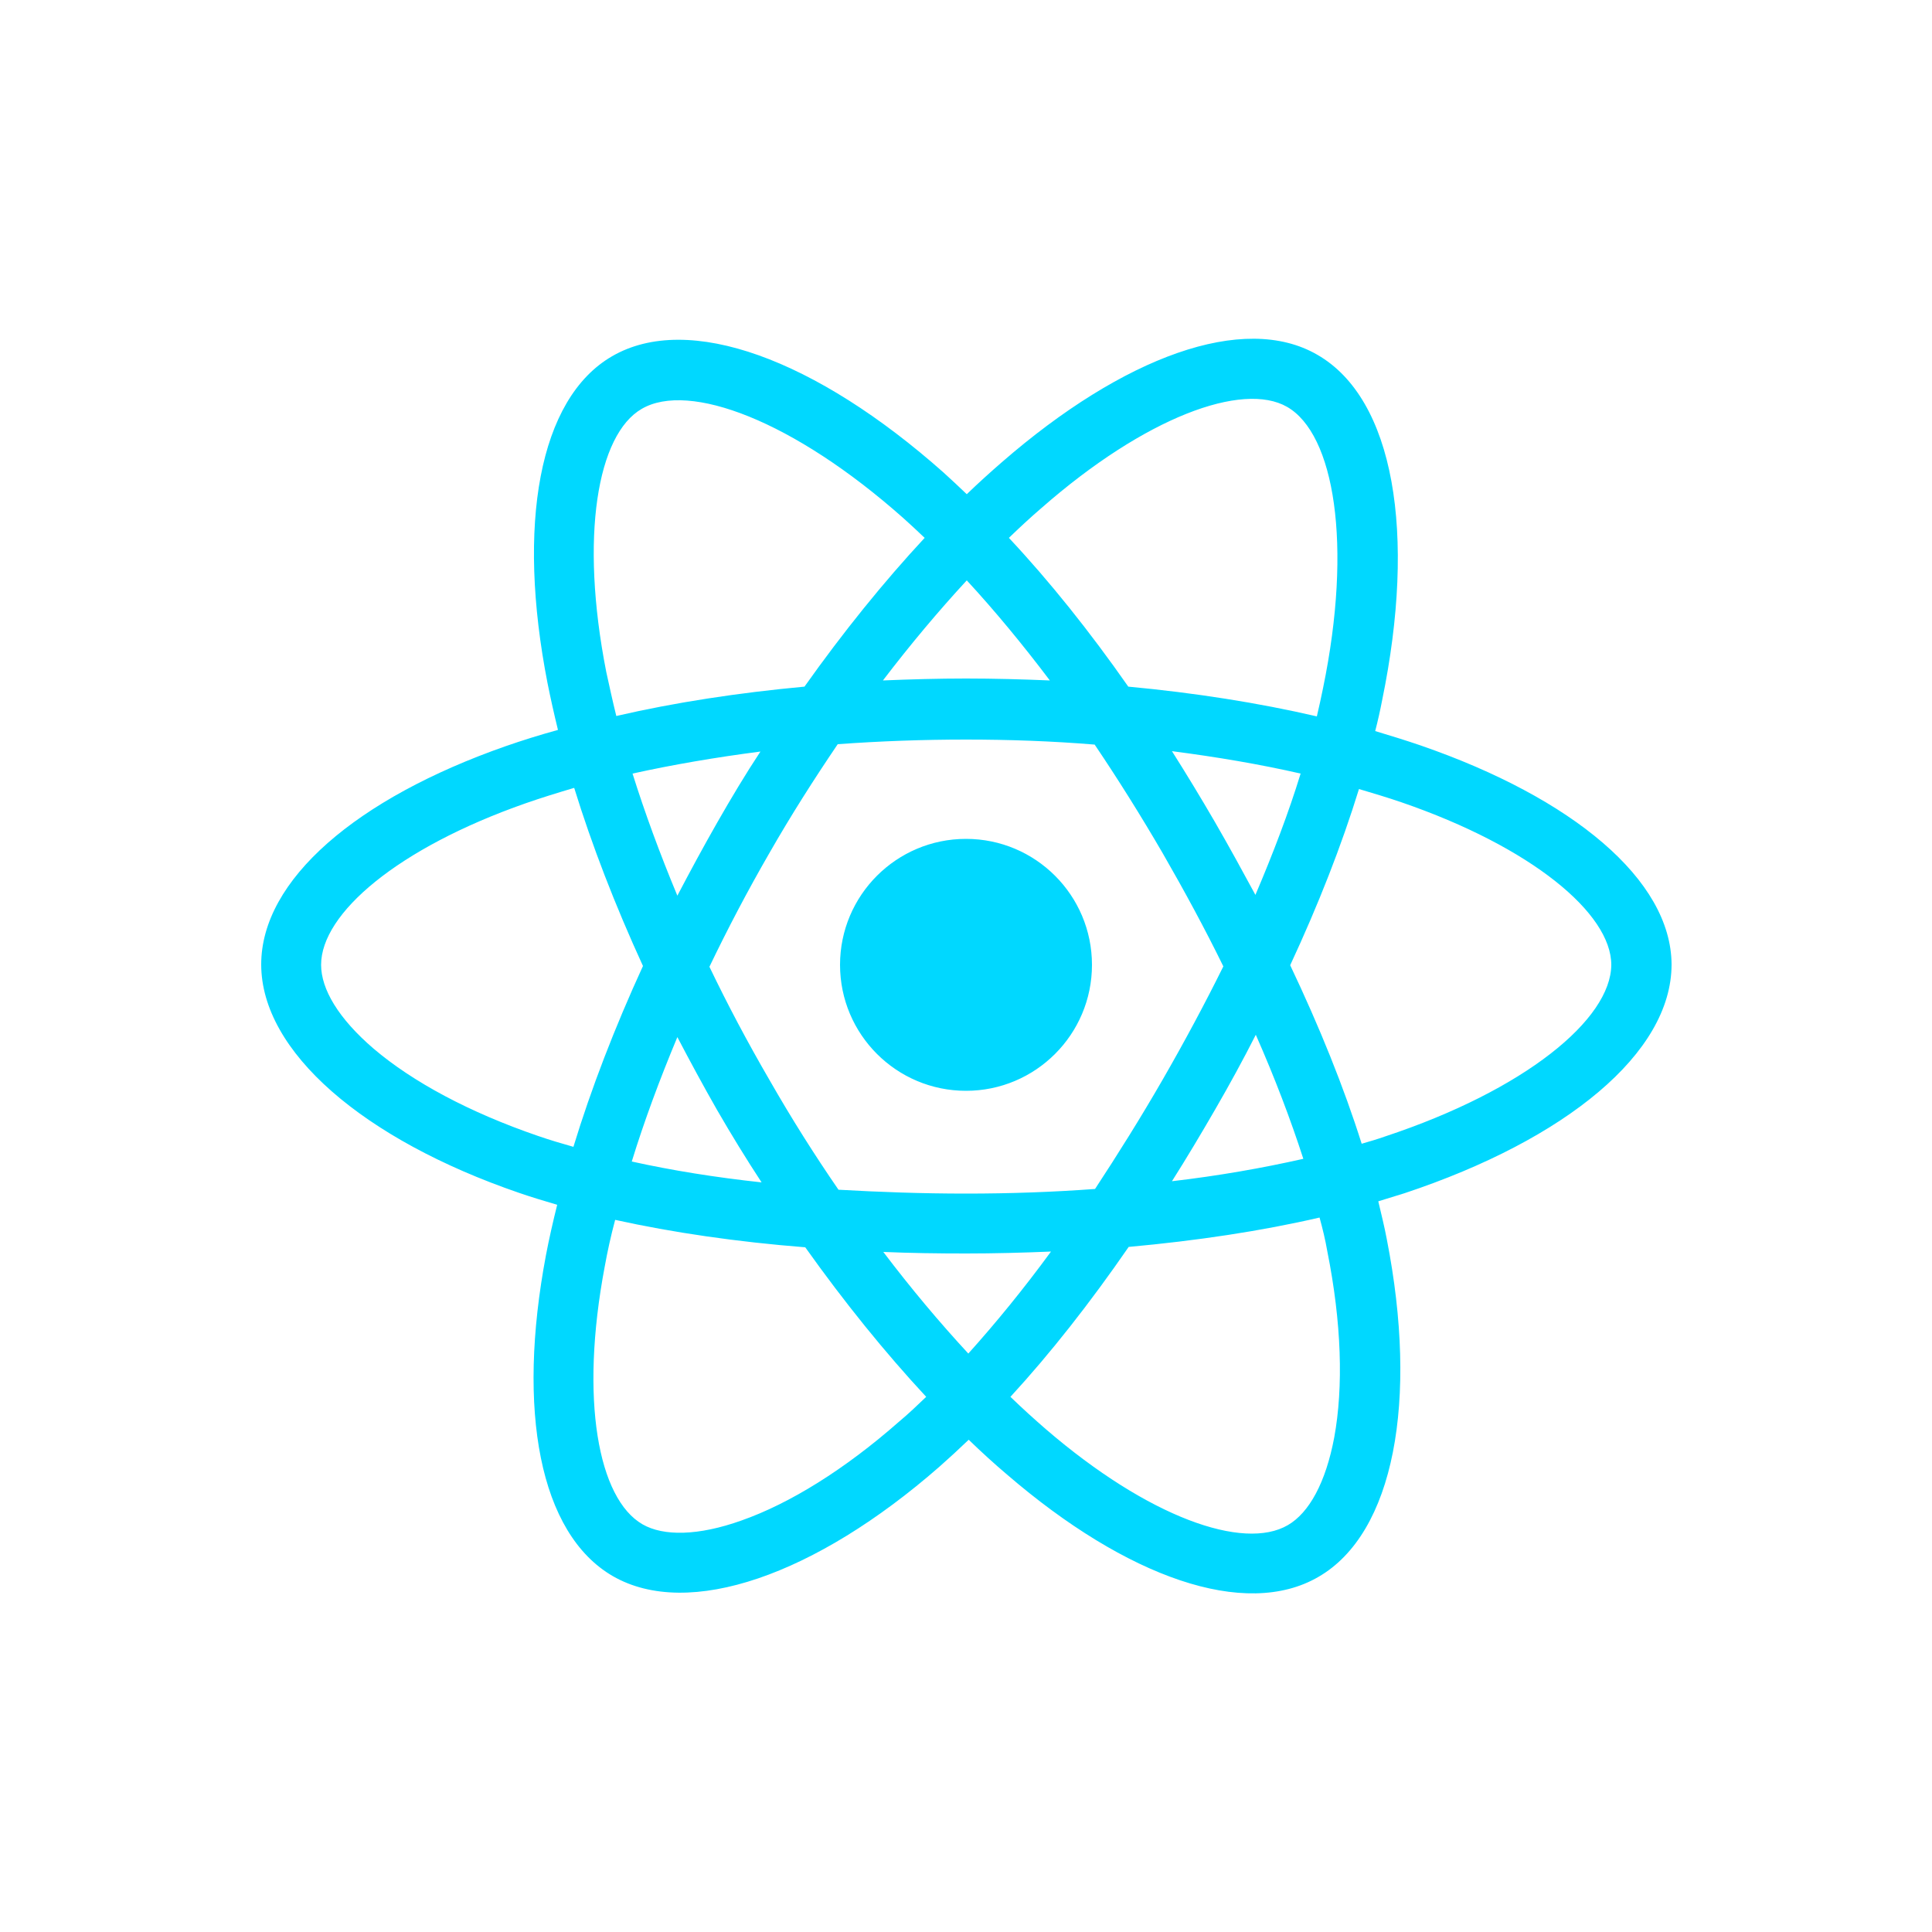
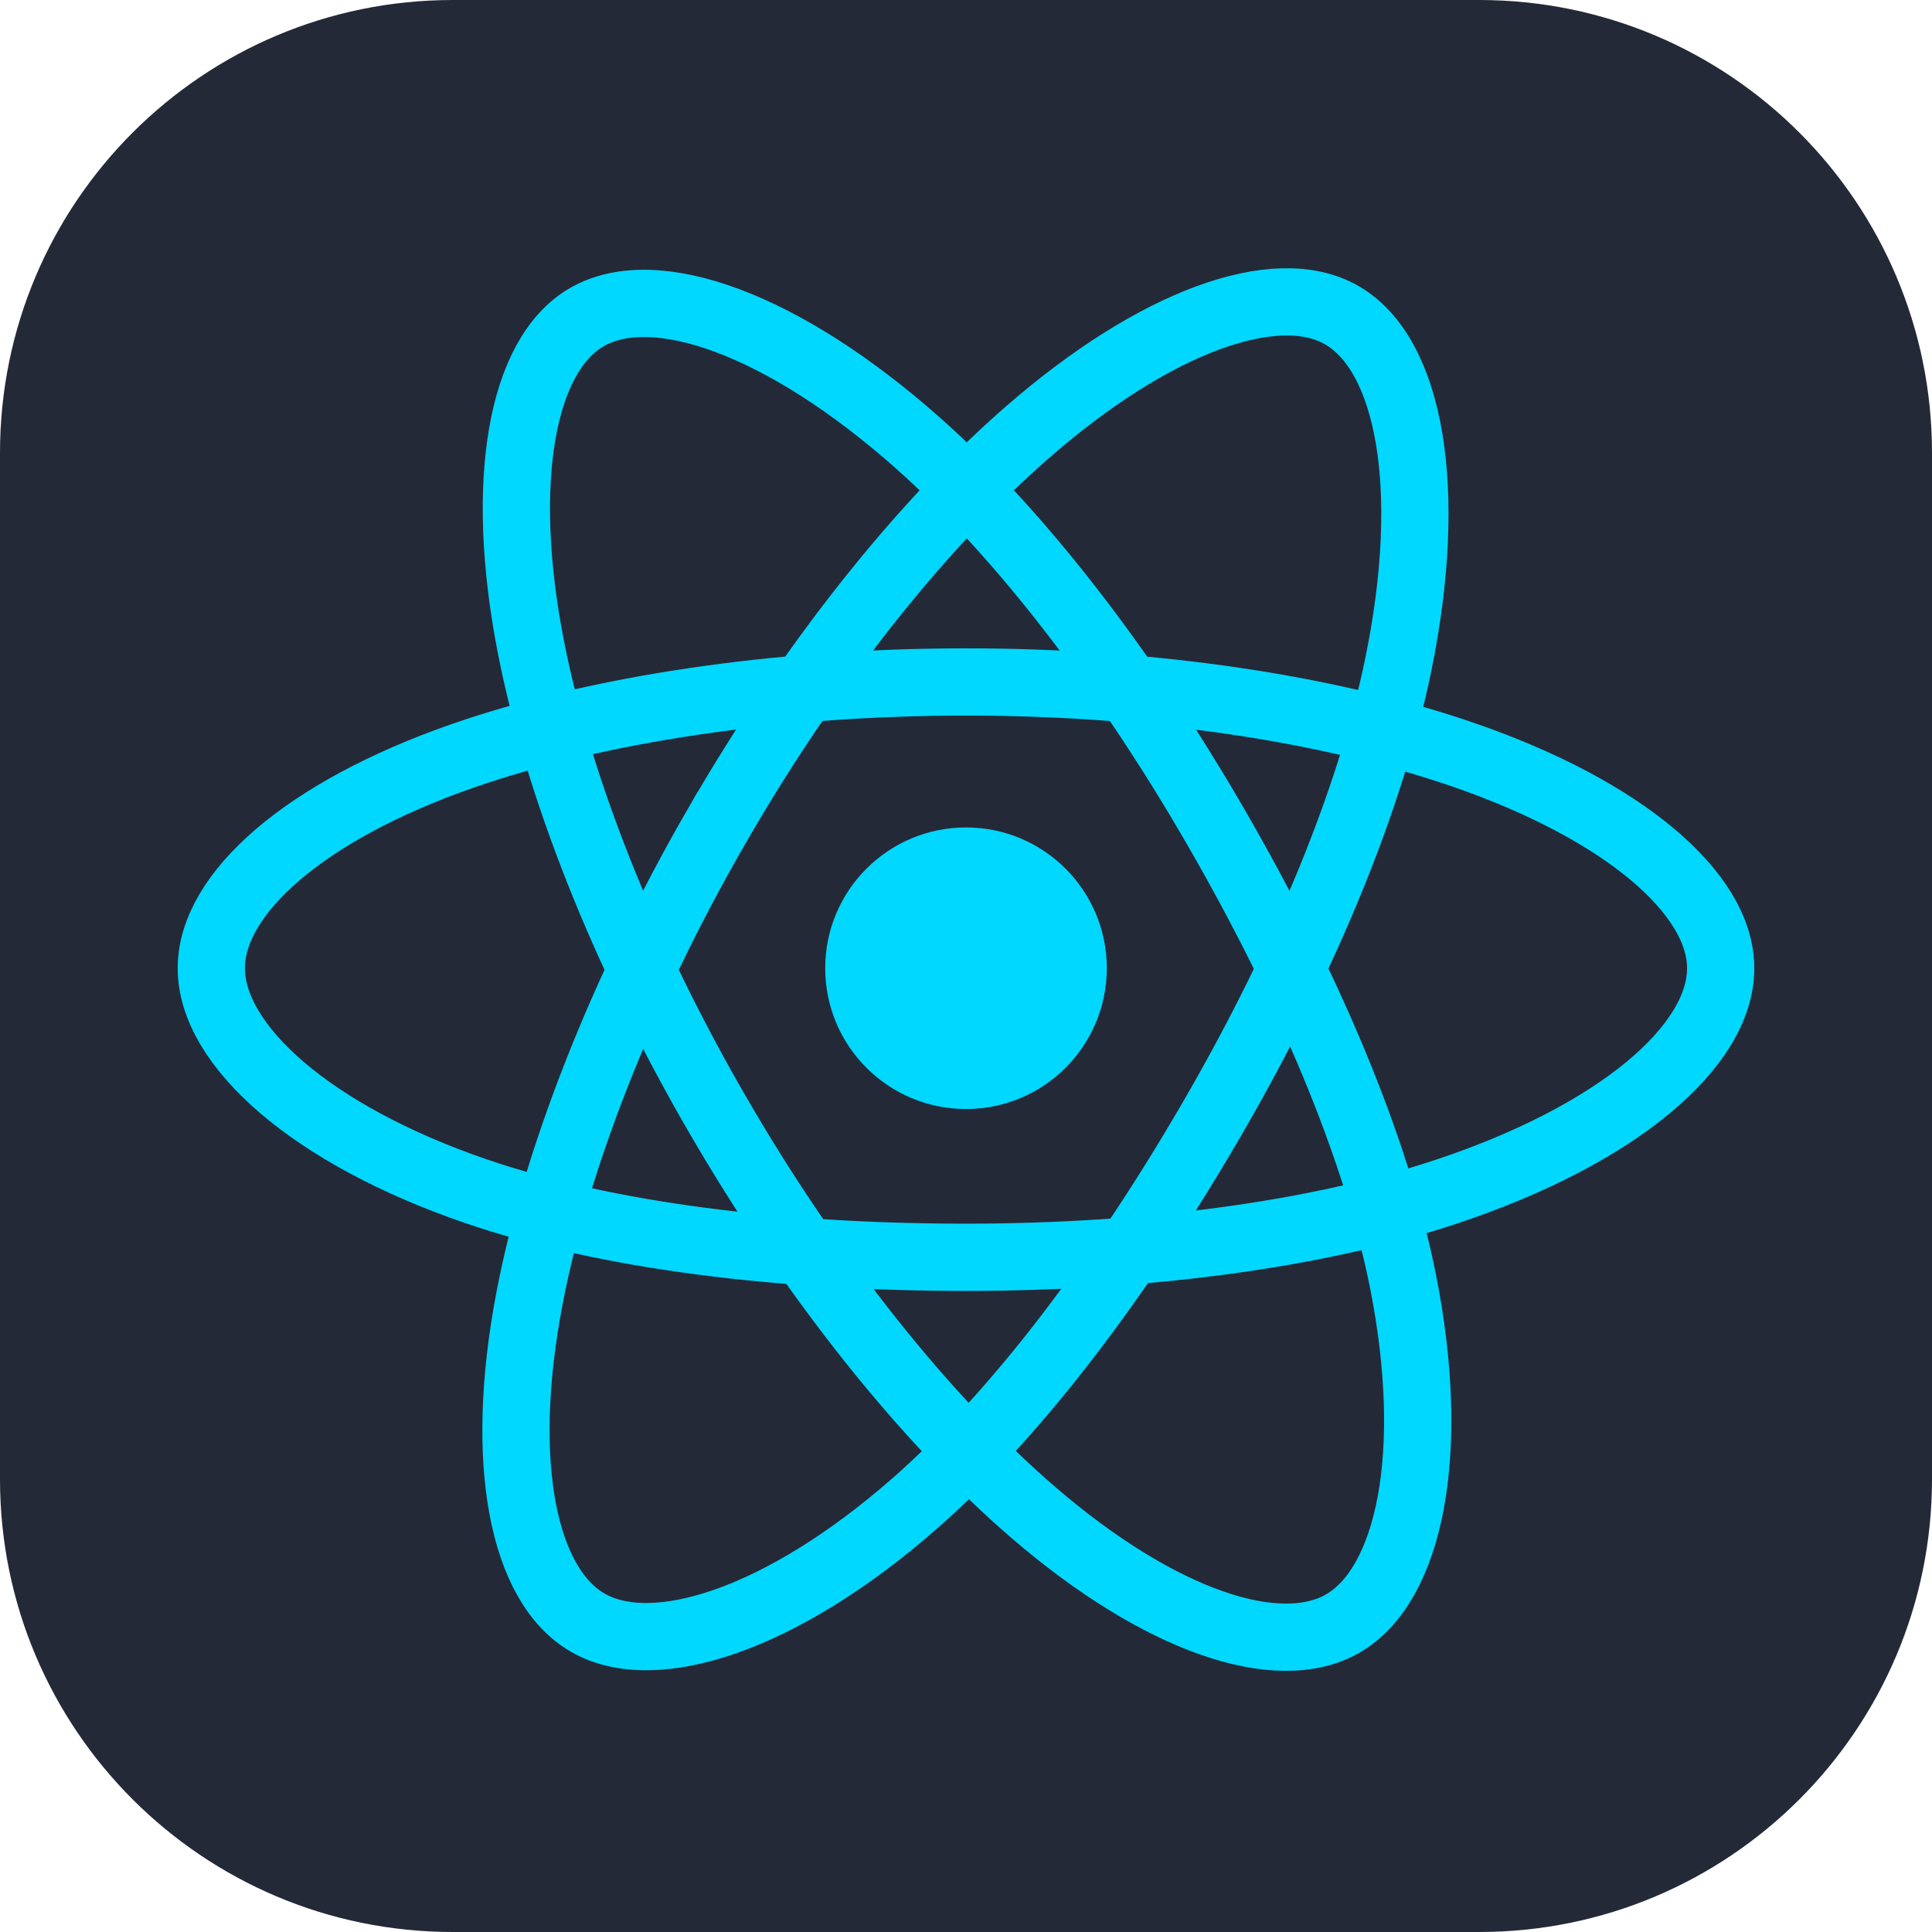
- <svg xmlns="http://www.w3.org/2000/svg" version="1.1" id="Layer_1" x="0px" y="0px" viewBox="0 0 500 500" style="enable-background:new 0 0 500 500;" xml:space="preserve">
-   <style type="text/css">
- 	.st0{fill:#00D8FF;}
- </style>
-   <g id="XMLID_1_">
-     <path id="XMLID_2_" class="st0" d="M367.6,192.9c-3.8-1.3-7.7-2.5-11.7-3.7c0.7-2.7,1.3-5.4,1.8-8c8.9-43.2,3.1-78-16.8-89.4   c-19-11-50.2,0.5-81.6,27.8c-3,2.6-6.1,5.4-9.1,8.3c-2-1.9-4-3.8-6-5.6c-33-29.3-66-41.6-85.8-30.1c-19,11-24.7,43.7-16.7,84.6   c0.8,4,1.7,8,2.7,12.1c-4.7,1.3-9.2,2.7-13.5,4.2c-38.6,13.5-63.3,34.6-63.3,56.5c0,22.6,26.5,45.3,66.7,59.1   c3.2,1.1,6.5,2.1,9.9,3.1c-1.1,4.4-2.1,8.8-2.9,13c-7.6,40.2-1.7,72.1,17.3,83.1c19.6,11.3,52.5-0.3,84.5-28.3   c2.5-2.2,5.1-4.6,7.6-7c3.3,3.2,6.6,6.2,9.9,9c31,26.7,61.7,37.5,80.6,26.5c19.6-11.3,25.9-45.6,17.7-87.4   c-0.6-3.2-1.4-6.4-2.2-9.8c2.3-0.7,4.6-1.4,6.8-2.1c41.8-13.9,69.1-36.3,69.1-59.2C432.5,227.7,407,206.5,367.6,192.9z    M358.5,294.1c-2,0.7-4,1.3-6.1,1.9c-4.6-14.6-10.9-30.2-18.5-46.2c7.3-15.7,13.3-31,17.8-45.6c3.7,1.1,7.4,2.2,10.9,3.4   c33.8,11.6,54.4,28.8,54.4,42.1C416.9,263.8,394.7,282.1,358.5,294.1z M343.5,323.8c3.7,18.5,4.2,35.1,1.8,48.2   c-2.2,11.7-6.5,19.5-12,22.7c-11.5,6.7-36.1-2-62.6-24.8c-3-2.6-6.1-5.4-9.2-8.4c10.3-11.2,20.6-24.3,30.6-38.8   c17.6-1.6,34.3-4.1,49.4-7.6C342.3,318,343,320.9,343.5,323.8z M191.9,393.5c-11.2,4-20.2,4.1-25.6,1c-11.5-6.6-16.3-32.3-9.8-66.7   c0.7-3.9,1.6-8,2.7-12.1c15,3.3,31.5,5.7,49.2,7.1c10.1,14.2,20.7,27.3,31.3,38.7c-2.3,2.2-4.6,4.4-7,6.4   C218.6,380.3,204.4,389.1,191.9,393.5z M139.3,294c-17.8-6.1-32.5-14-42.6-22.6c-9.1-7.8-13.6-15.4-13.6-21.7   c0-13.3,19.8-30.2,52.9-41.8c4-1.4,8.2-2.7,12.6-4c4.6,14.9,10.6,30.4,17.8,46.1c-7.3,15.9-13.4,31.7-18,46.8   C145.2,295.9,142.2,295,139.3,294z M156.9,173.9c-6.9-35.1-2.3-61.5,9.2-68.1c12.2-7.1,39.2,3,67.7,28.3c1.8,1.6,3.6,3.3,5.5,5.1   c-10.6,11.4-21.1,24.4-31.1,38.5c-17.2,1.6-33.6,4.1-48.7,7.6C158.5,181.3,157.7,177.5,156.9,173.9z M314.4,212.7   c-3.6-6.2-7.3-12.3-11.1-18.3c11.6,1.5,22.8,3.4,33.3,5.8c-3.1,10.1-7.1,20.6-11.7,31.4C321.6,225.5,318.1,219.1,314.4,212.7z    M250.2,150.2c7.2,7.8,14.4,16.5,21.5,25.9c-7.1-0.3-14.4-0.5-21.7-0.5c-7.2,0-14.4,0.2-21.5,0.5   C235.6,166.8,242.9,158.1,250.2,150.2z M185.6,212.9c-3.6,6.3-7,12.6-10.3,18.9c-4.5-10.8-8.4-21.4-11.6-31.6   c10.4-2.3,21.5-4.2,33.1-5.7C192.9,200.4,189.2,206.6,185.6,212.9L185.6,212.9z M197.1,306c-12-1.3-23.2-3.1-33.6-5.4   c3.2-10.4,7.2-21.2,11.8-32.2c3.3,6.3,6.7,12.6,10.3,18.9h0C189.3,293.7,193.1,299.9,197.1,306z M250.6,350.3   c-7.4-8-14.8-16.8-22-26.3c7,0.3,14.1,0.4,21.4,0.4c7.4,0,14.8-0.2,22-0.5C264.9,333.6,257.7,342.4,250.6,350.3z M325,267.8   c4.9,11.1,9,21.9,12.3,32.1c-10.6,2.4-22,4.4-34,5.8c3.8-6,7.5-12.2,11.2-18.6C318.2,280.7,321.7,274.3,325,267.8z M300.9,279.4   c-5.7,9.9-11.6,19.3-17.5,28.3c-10.8,0.8-22,1.2-33.4,1.2c-11.4,0-22.4-0.4-33-1c-6.2-9-12.2-18.5-17.8-28.3h0   c-5.7-9.8-10.9-19.6-15.6-29.4c4.7-9.8,9.9-19.7,15.5-29.4l0,0c5.6-9.8,11.6-19.2,17.7-28.2c10.9-0.8,22-1.2,33.2-1.2h0   c11.3,0,22.4,0.4,33.3,1.3c6,8.9,11.9,18.3,17.6,28.1c5.7,9.9,11,19.7,15.7,29.3C311.9,259.6,306.6,269.5,300.9,279.4z    M333.1,105.3c12.2,7,17,35.5,9.3,72.8c-0.5,2.4-1,4.8-1.6,7.3c-15.1-3.5-31.6-6.1-48.8-7.7c-10-14.3-20.4-27.3-30.9-38.5   c2.8-2.7,5.6-5.3,8.4-7.7C296.4,107.9,321.6,98.7,333.1,105.3z M250,217.1c18,0,32.6,14.6,32.6,32.6c0,18-14.6,32.6-32.6,32.6   s-32.6-14.6-32.6-32.6C217.4,231.7,232,217.1,250,217.1z" />
-   </g>
+ <svg xmlns="http://www.w3.org/2000/svg" width="256" height="256" fill="none" viewBox="0 0 256 256">
+   <rect width="256" height="256" fill="#242938" rx="60" />
+   <path fill="#00D8FF" d="M128.001 146.951C138.305 146.951 146.657 138.598 146.657 128.295C146.657 117.992 138.305 109.639 128.001 109.639C117.698 109.639 109.345 117.992 109.345 128.295C109.345 138.598 117.698 146.951 128.001 146.951Z" />
+   <path fill-rule="evenodd" stroke="#00D8FF" stroke-width="8.911" d="M128.002 90.363C153.05 90.363 176.319 93.957 193.864 99.998C215.003 107.275 228 118.306 228 128.295C228 138.704 214.226 150.423 191.525 157.944C174.363 163.63 151.779 166.598 128.002 166.598C103.624 166.598 80.539 163.812 63.183 157.881C41.225 150.376 28 138.506 28 128.295C28 118.387 40.41 107.441 61.252 100.175C78.862 94.035 102.705 90.363 127.998 90.363H128.002Z" clip-rule="evenodd" />
+   <path fill-rule="evenodd" stroke="#00D8FF" stroke-width="8.911" d="M94.981 109.438C107.495 87.74 122.232 69.378 136.23 57.197C153.094 42.521 169.144 36.773 177.796 41.762C186.813 46.962 190.084 64.75 185.259 88.171C181.614 105.879 172.9 126.925 161.021 147.523C148.842 168.641 134.897 187.247 121.09 199.315C103.619 214.587 86.728 220.114 77.883 215.013C69.3 210.067 66.018 193.846 70.136 172.161C73.615 153.838 82.345 131.349 94.977 109.438L94.981 109.438Z" clip-rule="evenodd" />
+   <path fill-rule="evenodd" stroke="#00D8FF" stroke-width="8.911" d="M95.012 147.578C82.463 125.904 73.919 103.962 70.353 85.752C66.06 63.811 69.095 47.035 77.74 42.032C86.749 36.816 103.792 42.866 121.674 58.744C135.194 70.748 149.077 88.805 160.99 109.383C173.204 130.481 182.358 151.856 185.919 169.844C190.425 192.608 186.778 210.001 177.941 215.116C169.367 220.08 153.676 214.825 136.945 200.427C122.809 188.263 107.685 169.468 95.012 147.578Z" clip-rule="evenodd" />
</svg>
